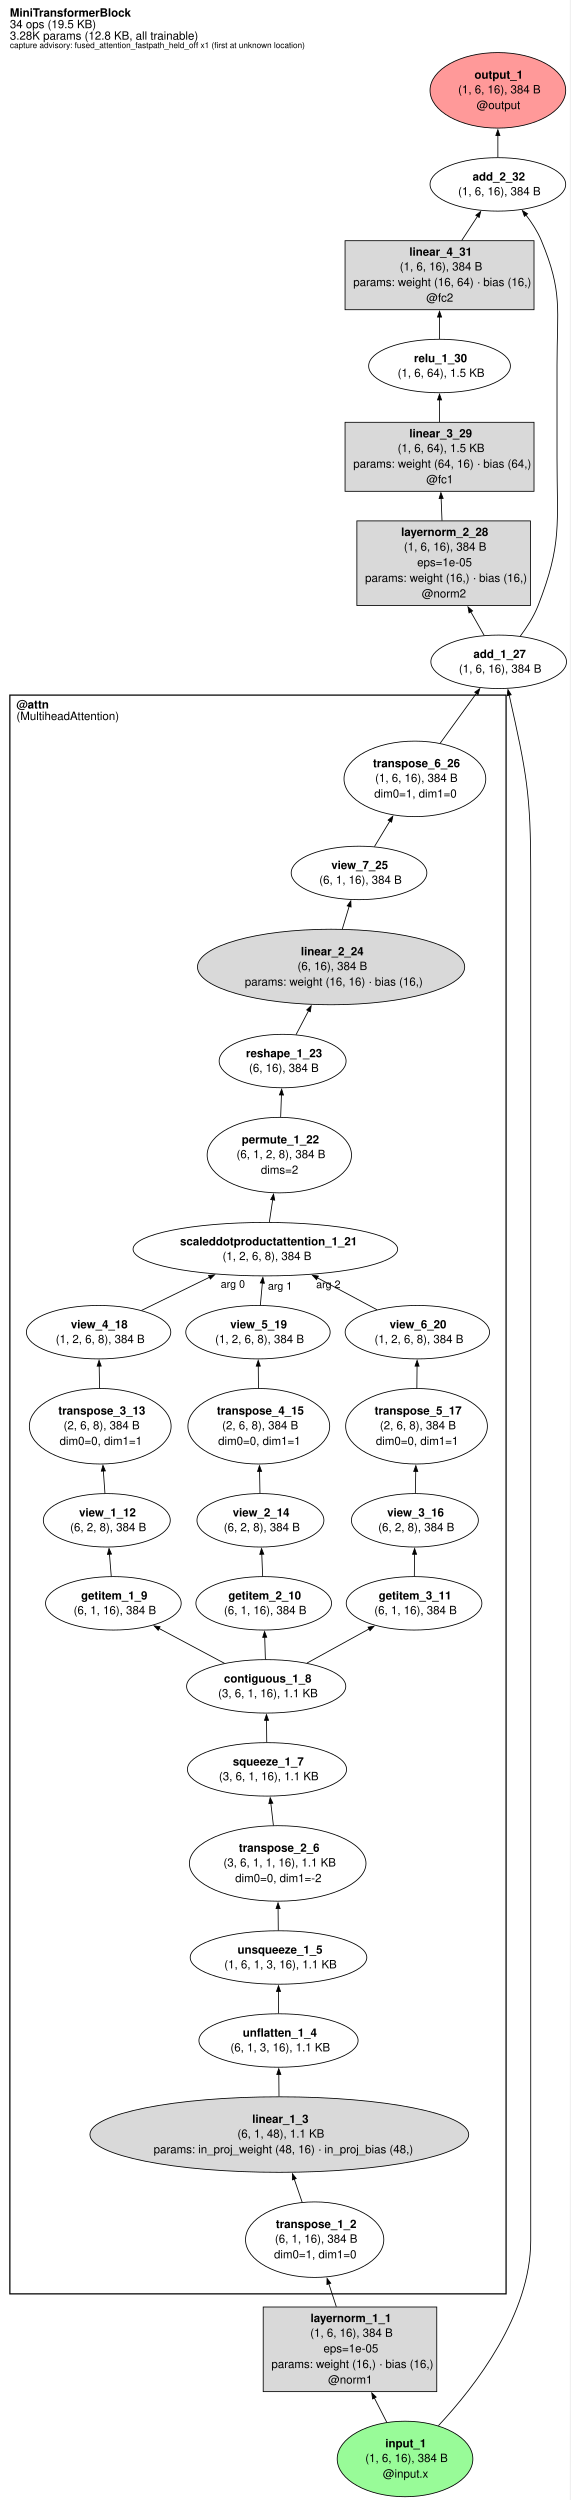
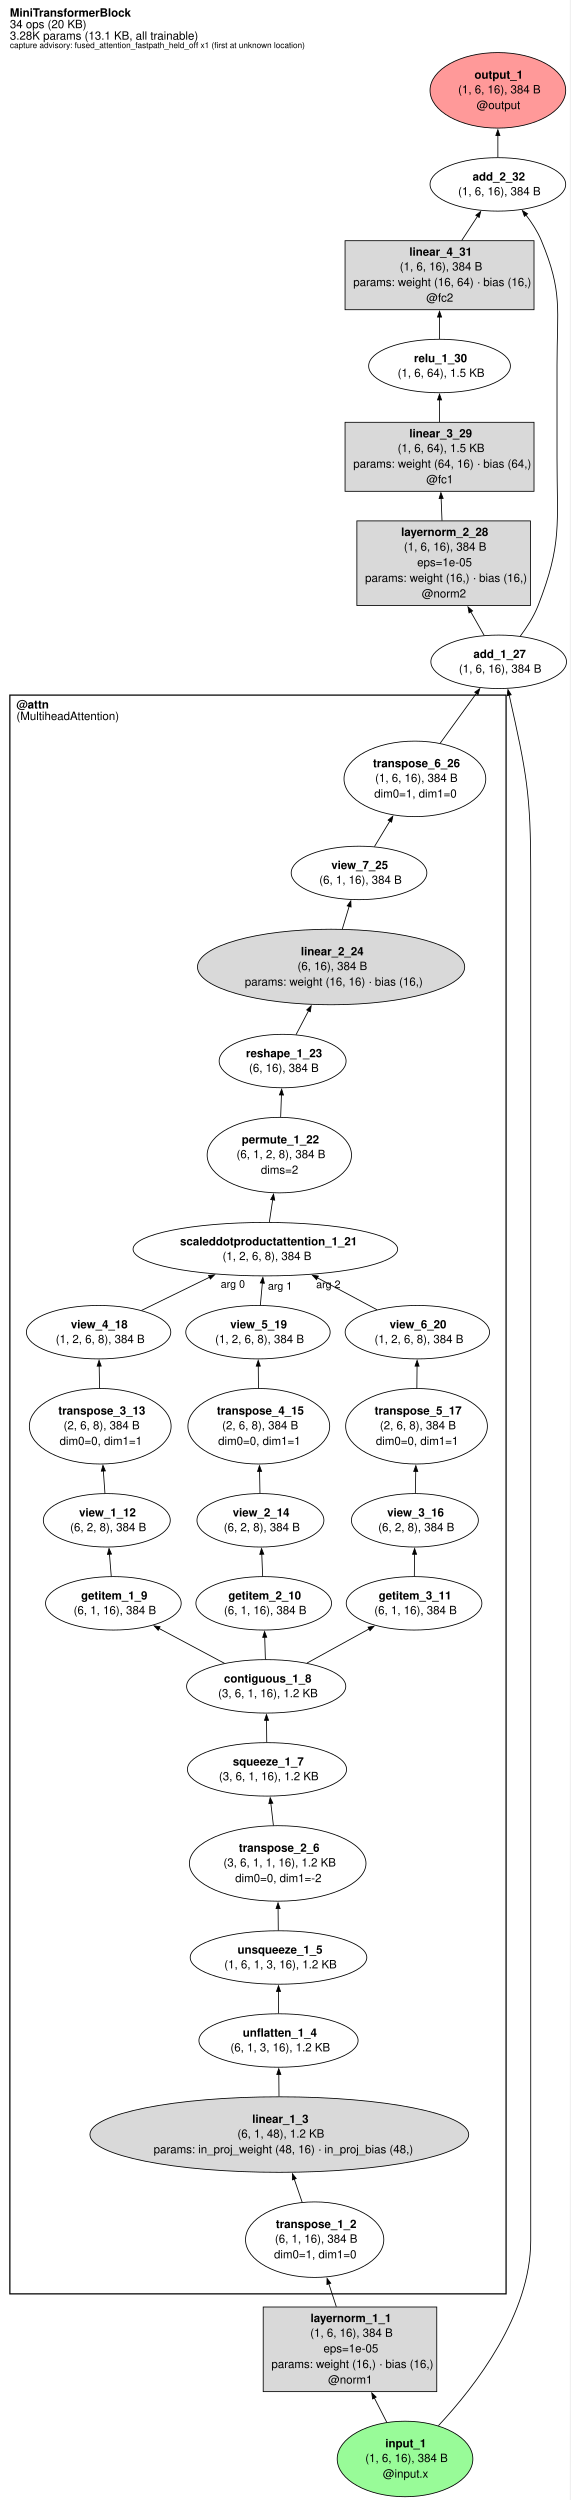
<svg xmlns="http://www.w3.org/2000/svg" width="694pt" height="3043pt" viewBox="0.00 0.00 694.00 3043.00">
  <g id="graph0" class="graph" transform="scale(1 1) rotate(0) translate(4 3039.01)">
    <polygon fill="white" stroke="none" points="-4,4 -4,-3039.01 689.55,-3039.01 689.55,4 -4,4" />
    <text xml:space="preserve" text-anchor="start" x="8" y="-3018.71" font-family="Helvetica,sans-Serif" font-weight="bold" font-size="14.00">MiniTransformerBlock</text>
-     <text xml:space="preserve" text-anchor="start" x="8" y="-3004.71" font-family="Helvetica,sans-Serif" font-size="14.00">34 ops (19.5 KB)</text>
-     <text xml:space="preserve" text-anchor="start" x="8" y="-2990.71" font-family="Helvetica,sans-Serif" font-size="14.00">3.28K params (12.8 KB, all trainable)</text>
+     <text xml:space="preserve" text-anchor="start" x="8" y="-3004.71" font-family="Helvetica,sans-Serif" font-size="14.00">34 ops (20 KB)</text>
+     <text xml:space="preserve" text-anchor="start" x="8" y="-2990.71" font-family="Helvetica,sans-Serif" font-size="14.00">3.28K params (13.1 KB, all trainable)</text>
    <text xml:space="preserve" text-anchor="start" x="8" y="-2980.51" font-family="Helvetica,sans-Serif" font-size="10.00">capture advisory: fused_attention_fastpath_held_off x1 (first at unknown location)</text>
    <g id="clust2" class="cluster">
      <polygon fill="white" stroke="black" stroke-width="1.5" points="8,-246.92 8,-2192.93 612,-2192.93 612,-246.92 8,-246.92" />
      <text xml:space="preserve" text-anchor="start" x="16" y="-2176.63" font-family="Helvetica,sans-Serif" font-weight="bold" font-size="14.00">@attn</text>
      <text xml:space="preserve" text-anchor="start" x="16" y="-2162.63" font-family="Helvetica,sans-Serif" font-size="14.00">(MultiheadAttention)</text>
    </g>
    <g id="node1" class="node">
      <ellipse fill="#98fb98" stroke="black" cx="489" cy="-45.96" rx="82.55" ry="45.96" />
      <text xml:space="preserve" text-anchor="start" x="465" y="-60.16" font-family="Helvetica,sans-Serif" font-weight="bold" font-size="14.00">input_1</text>
      <text xml:space="preserve" text-anchor="start" x="440.62" y="-42.21" font-family="Helvetica,sans-Serif" font-size="14.00">(1, 6, 16), 384 B</text>
      <text xml:space="preserve" text-anchor="start" x="462" y="-23.21" font-family="Helvetica,sans-Serif" font-size="14.00">@input.x</text>
    </g>
    <g id="node2" class="node">
      <polygon fill="#d9d9d9" stroke="black" points="527.62,-230.92 316.38,-230.92 316.38,-127.92 527.62,-127.92 527.62,-230.92" />
      <text xml:space="preserve" text-anchor="start" x="374" y="-212.62" font-family="Helvetica,sans-Serif" font-weight="bold" font-size="14.00">layernorm_1_1</text>
      <text xml:space="preserve" text-anchor="start" x="373.62" y="-194.67" font-family="Helvetica,sans-Serif" font-size="14.00">(1, 6, 16), 384 B</text>
      <text xml:space="preserve" text-anchor="start" x="389.75" y="-175.67" font-family="Helvetica,sans-Serif" font-size="14.00">eps=1e-05</text>
      <text xml:space="preserve" text-anchor="start" x="326.38" y="-156.67" font-family="Helvetica,sans-Serif" font-size="14.00">params: weight (16,) · bias (16,)</text>
      <text xml:space="preserve" text-anchor="start" x="395.38" y="-137.67" font-family="Helvetica,sans-Serif" font-size="14.00">@norm1</text>
    </g>
    <g id="edge1" class="edge">
      <path fill="none" stroke="black" d="M466.88,-90.37C461.97,-100 456.69,-110.36 451.54,-120.46" />
      <polygon fill="black" stroke="black" points="449.5,-119.06 448.51,-126.41 453.87,-121.29 449.5,-119.06" />
    </g>
    <g id="node3" class="node">
      <ellipse fill="white" stroke="black" cx="603" cy="-2233.46" rx="82.55" ry="32.53" />
      <text xml:space="preserve" text-anchor="start" x="572.25" y="-2238.16" font-family="Helvetica,sans-Serif" font-weight="bold" font-size="14.00">add_1_27</text>
      <text xml:space="preserve" text-anchor="start" x="554.62" y="-2220.21" font-family="Helvetica,sans-Serif" font-size="14.00">(1, 6, 16), 384 B</text>
    </g>
    <g id="edge2" class="edge">
      <path fill="none" stroke="black" d="M529.6,-86.43C574.93,-134.91 642,-221.86 642,-311.89 642,-311.89 642,-311.89 642,-1977.48 642,-2071.29 637.22,-2097.37 615.78,-2192.89" />
      <polygon fill="black" stroke="black" points="613.41,-2192.27 614.26,-2199.64 618.19,-2193.34 613.41,-2192.27" />
    </g>
    <g id="node4" class="node">
      <ellipse fill="white" stroke="black" cx="379" cy="-312.89" rx="84.15" ry="45.96" />
      <text xml:space="preserve" text-anchor="start" x="331.75" y="-327.09" font-family="Helvetica,sans-Serif" font-weight="bold" font-size="14.00">transpose_1_2</text>
      <text xml:space="preserve" text-anchor="start" x="330.62" y="-309.14" font-family="Helvetica,sans-Serif" font-size="14.00">(6, 1, 16), 384 B</text>
      <text xml:space="preserve" text-anchor="start" x="329.5" y="-290.14" font-family="Helvetica,sans-Serif" font-size="14.00">dim0=1, dim1=0</text>
    </g>
    <g id="edge3" class="edge">
      <path fill="none" stroke="black" d="M405.38,-231.25C402.38,-240.42 399.25,-249.99 396.23,-259.2" />
      <polygon fill="black" stroke="black" points="393.94,-258.34 394.09,-265.75 398.59,-259.86 393.94,-258.34" />
    </g>
    <g id="node29" class="node">
      <polygon fill="#d9d9d9" stroke="black" points="641.62,-2404.98 430.38,-2404.98 430.38,-2301.98 641.62,-2301.98 641.62,-2404.98" />
      <text xml:space="preserve" text-anchor="start" x="484.25" y="-2386.68" font-family="Helvetica,sans-Serif" font-weight="bold" font-size="14.00">layernorm_2_28</text>
      <text xml:space="preserve" text-anchor="start" x="487.62" y="-2368.73" font-family="Helvetica,sans-Serif" font-size="14.00">(1, 6, 16), 384 B</text>
      <text xml:space="preserve" text-anchor="start" x="503.75" y="-2349.73" font-family="Helvetica,sans-Serif" font-size="14.00">eps=1e-05</text>
      <text xml:space="preserve" text-anchor="start" x="440.38" y="-2330.73" font-family="Helvetica,sans-Serif" font-size="14.00">params: weight (16,) · bias (16,)</text>
      <text xml:space="preserve" text-anchor="start" x="509.38" y="-2311.73" font-family="Helvetica,sans-Serif" font-size="14.00">@norm2</text>
    </g>
    <g id="edge5" class="edge">
      <path fill="none" stroke="black" d="M585.4,-2265.47C580.34,-2274.37 574.66,-2284.38 569,-2294.36" />
      <polygon fill="black" stroke="black" points="566.96,-2292.99 565.63,-2300.28 571.22,-2295.41 566.96,-2292.99" />
    </g>
    <g id="node30" class="node">
      <ellipse fill="white" stroke="black" cx="602" cy="-2814.56" rx="82.55" ry="32.53" />
      <text xml:space="preserve" text-anchor="start" x="571.25" y="-2819.26" font-family="Helvetica,sans-Serif" font-weight="bold" font-size="14.00">add_2_32</text>
      <text xml:space="preserve" text-anchor="start" x="553.62" y="-2801.31" font-family="Helvetica,sans-Serif" font-size="14.00">(1, 6, 16), 384 B</text>
    </g>
    <g id="edge6" class="edge">
      <path fill="none" stroke="black" d="M629.17,-2264.53C637.46,-2275.62 645.82,-2288.72 651,-2301.98 680.35,-2377.1 674,-2401.33 674,-2481.98 674,-2481.98 674,-2481.98 674,-2594.51 674,-2662.38 681.12,-2683.39 655,-2746.04 650.39,-2757.1 643.44,-2767.88 636.08,-2777.46" />
      <polygon fill="black" stroke="black" points="634.34,-2775.71 631.89,-2782.71 638.17,-2778.77 634.34,-2775.71" />
    </g>
    <g id="node5" class="node">
      <ellipse fill="#d9d9d9" stroke="black" cx="336" cy="-440.81" rx="230.52" ry="45.96" />
      <text xml:space="preserve" text-anchor="start" x="303" y="-455.01" font-family="Helvetica,sans-Serif" font-weight="bold" font-size="14.00">linear_1_3</text>
-       <text xml:space="preserve" text-anchor="start" x="285" y="-437.06" font-family="Helvetica,sans-Serif" font-size="14.00">(6, 1, 48), 1.1 KB</text>
+       <text xml:space="preserve" text-anchor="start" x="285" y="-437.06" font-family="Helvetica,sans-Serif" font-size="14.00">(6, 1, 48), 1.2 KB</text>
      <text xml:space="preserve" text-anchor="start" x="183" y="-418.06" font-family="Helvetica,sans-Serif" font-size="14.00">params: in_proj_weight (48, 16) · in_proj_bias (48,)</text>
    </g>
    <g id="edge14" class="edge">
      <path fill="none" stroke="black" d="M363.84,-358.28C360.7,-367.46 357.37,-377.23 354.14,-386.68" />
      <polygon fill="black" stroke="black" points="351.89,-385.69 351.95,-393.11 356.53,-387.27 351.89,-385.69" />
    </g>
    <g id="node6" class="node">
      <ellipse fill="white" stroke="black" cx="335" cy="-555.3" rx="96.87" ry="32.53" />
      <text xml:space="preserve" text-anchor="start" x="291.5" y="-560" font-family="Helvetica,sans-Serif" font-weight="bold" font-size="14.00">unflatten_1_4</text>
-       <text xml:space="preserve" text-anchor="start" x="276.5" y="-542.05" font-family="Helvetica,sans-Serif" font-size="14.00">(6, 1, 3, 16), 1.1 KB</text>
+       <text xml:space="preserve" text-anchor="start" x="276.5" y="-542.05" font-family="Helvetica,sans-Serif" font-size="14.00">(6, 1, 3, 16), 1.2 KB</text>
    </g>
    <g id="edge15" class="edge">
      <path fill="none" stroke="black" d="M335.6,-487.24C335.52,-496.11 335.44,-505.36 335.36,-514.05" />
      <polygon fill="black" stroke="black" points="332.91,-513.98 335.3,-521 337.81,-514.02 332.91,-513.98" />
    </g>
    <g id="node7" class="node">
      <ellipse fill="white" stroke="black" cx="335" cy="-656.35" rx="107.48" ry="32.53" />
      <text xml:space="preserve" text-anchor="start" x="285.12" y="-661.05" font-family="Helvetica,sans-Serif" font-weight="bold" font-size="14.00">unsqueeze_1_5</text>
-       <text xml:space="preserve" text-anchor="start" x="269" y="-643.1" font-family="Helvetica,sans-Serif" font-size="14.00">(1, 6, 1, 3, 16), 1.1 KB</text>
+       <text xml:space="preserve" text-anchor="start" x="269" y="-643.1" font-family="Helvetica,sans-Serif" font-size="14.00">(1, 6, 1, 3, 16), 1.2 KB</text>
    </g>
    <g id="edge16" class="edge">
      <path fill="none" stroke="black" d="M335,-588.19C335,-596.76 335,-606.14 335,-615.1" />
      <polygon fill="black" stroke="black" points="332.55,-615.01 335,-622.01 337.45,-615.01 332.55,-615.01" />
    </g>
    <g id="node8" class="node">
      <ellipse fill="white" stroke="black" cx="334" cy="-770.84" rx="107.48" ry="45.96" />
      <text xml:space="preserve" text-anchor="start" x="286.75" y="-785.04" font-family="Helvetica,sans-Serif" font-weight="bold" font-size="14.00">transpose_2_6</text>
-       <text xml:space="preserve" text-anchor="start" x="268" y="-767.09" font-family="Helvetica,sans-Serif" font-size="14.00">(3, 6, 1, 1, 16), 1.1 KB</text>
+       <text xml:space="preserve" text-anchor="start" x="268" y="-767.09" font-family="Helvetica,sans-Serif" font-size="14.00">(3, 6, 1, 1, 16), 1.2 KB</text>
      <text xml:space="preserve" text-anchor="start" x="282.25" y="-748.09" font-family="Helvetica,sans-Serif" font-size="14.00">dim0=0, dim1=-2</text>
    </g>
    <g id="edge17" class="edge">
      <path fill="none" stroke="black" d="M334.72,-689.29C334.64,-697.64 334.56,-706.88 334.48,-716.04" />
      <polygon fill="black" stroke="black" points="332.03,-715.86 334.42,-722.88 336.93,-715.9 332.03,-715.86" />
    </g>
    <g id="node9" class="node">
      <ellipse fill="white" stroke="black" cx="321" cy="-885.33" rx="96.87" ry="32.53" />
      <text xml:space="preserve" text-anchor="start" x="279.38" y="-890.03" font-family="Helvetica,sans-Serif" font-weight="bold" font-size="14.00">squeeze_1_7</text>
-       <text xml:space="preserve" text-anchor="start" x="262.5" y="-872.08" font-family="Helvetica,sans-Serif" font-size="14.00">(3, 6, 1, 16), 1.1 KB</text>
+       <text xml:space="preserve" text-anchor="start" x="262.5" y="-872.08" font-family="Helvetica,sans-Serif" font-size="14.00">(3, 6, 1, 16), 1.2 KB</text>
    </g>
    <g id="edge18" class="edge">
      <path fill="none" stroke="black" d="M328.79,-816.95C327.75,-825.93 326.66,-835.31 325.65,-844.12" />
      <polygon fill="black" stroke="black" points="323.24,-843.62 324.87,-850.86 328.11,-844.19 323.24,-843.62" />
    </g>
    <g id="node10" class="node">
      <ellipse fill="white" stroke="black" cx="320" cy="-986.38" rx="96.87" ry="32.53" />
      <text xml:space="preserve" text-anchor="start" x="268.62" y="-991.08" font-family="Helvetica,sans-Serif" font-weight="bold" font-size="14.00">contiguous_1_8</text>
-       <text xml:space="preserve" text-anchor="start" x="261.5" y="-973.13" font-family="Helvetica,sans-Serif" font-size="14.00">(3, 6, 1, 16), 1.1 KB</text>
+       <text xml:space="preserve" text-anchor="start" x="261.5" y="-973.13" font-family="Helvetica,sans-Serif" font-size="14.00">(3, 6, 1, 16), 1.2 KB</text>
    </g>
    <g id="edge19" class="edge">
      <path fill="none" stroke="black" d="M320.68,-918.22C320.59,-926.79 320.5,-936.17 320.41,-945.13" />
      <polygon fill="black" stroke="black" points="317.96,-945.02 320.34,-952.04 322.86,-945.07 317.96,-945.02" />
    </g>
    <g id="node11" class="node">
      <ellipse fill="white" stroke="black" cx="134" cy="-1087.44" rx="82.55" ry="32.53" />
      <text xml:space="preserve" text-anchor="start" x="94.62" y="-1092.14" font-family="Helvetica,sans-Serif" font-weight="bold" font-size="14.00">getitem_1_9</text>
      <text xml:space="preserve" text-anchor="start" x="85.62" y="-1074.19" font-family="Helvetica,sans-Serif" font-size="14.00">(6, 1, 16), 384 B</text>
    </g>
    <g id="edge20" class="edge">
      <path fill="none" stroke="black" d="M269.17,-1014.45C244.5,-1027.59 214.81,-1043.4 189.55,-1056.86" />
      <polygon fill="black" stroke="black" points="188.56,-1054.6 183.54,-1060.06 190.87,-1058.93 188.56,-1054.6" />
    </g>
    <g id="node12" class="node">
      <ellipse fill="white" stroke="black" cx="317" cy="-1087.44" rx="82.55" ry="32.53" />
      <text xml:space="preserve" text-anchor="start" x="273.88" y="-1092.14" font-family="Helvetica,sans-Serif" font-weight="bold" font-size="14.00">getitem_2_10</text>
      <text xml:space="preserve" text-anchor="start" x="268.62" y="-1074.19" font-family="Helvetica,sans-Serif" font-size="14.00">(6, 1, 16), 384 B</text>
    </g>
    <g id="edge21" class="edge">
      <path fill="none" stroke="black" d="M319.03,-1019.27C318.77,-1027.84 318.49,-1037.22 318.22,-1046.19" />
      <polygon fill="black" stroke="black" points="315.77,-1046.03 318.01,-1053.1 320.67,-1046.18 315.77,-1046.03" />
    </g>
    <g id="node13" class="node">
      <ellipse fill="white" stroke="black" cx="500" cy="-1087.44" rx="82.55" ry="32.53" />
      <text xml:space="preserve" text-anchor="start" x="456.88" y="-1092.14" font-family="Helvetica,sans-Serif" font-weight="bold" font-size="14.00">getitem_3_11</text>
      <text xml:space="preserve" text-anchor="start" x="451.62" y="-1074.19" font-family="Helvetica,sans-Serif" font-size="14.00">(6, 1, 16), 384 B</text>
    </g>
    <g id="edge22" class="edge">
      <path fill="none" stroke="black" d="M369.66,-1014.71C393.14,-1027.64 421.25,-1043.1 445.33,-1056.35" />
      <polygon fill="black" stroke="black" points="444.03,-1058.43 451.34,-1059.66 446.39,-1054.14 444.03,-1058.43" />
    </g>
    <g id="node14" class="node">
      <ellipse fill="white" stroke="black" cx="126" cy="-1188.49" rx="77.25" ry="32.53" />
      <text xml:space="preserve" text-anchor="start" x="92.25" y="-1193.19" font-family="Helvetica,sans-Serif" font-weight="bold" font-size="14.00">view_1_12</text>
      <text xml:space="preserve" text-anchor="start" x="81.38" y="-1175.24" font-family="Helvetica,sans-Serif" font-size="14.00">(6, 2, 8), 384 B</text>
    </g>
    <g id="edge23" class="edge">
      <path fill="none" stroke="black" d="M131.42,-1120.32C130.73,-1128.9 129.97,-1138.28 129.25,-1147.24" />
      <polygon fill="black" stroke="black" points="126.81,-1146.98 128.69,-1154.16 131.7,-1147.38 126.81,-1146.98" />
    </g>
    <g id="node16" class="node">
      <ellipse fill="white" stroke="black" cx="313" cy="-1188.49" rx="77.25" ry="32.53" />
      <text xml:space="preserve" text-anchor="start" x="279.25" y="-1193.19" font-family="Helvetica,sans-Serif" font-weight="bold" font-size="14.00">view_2_14</text>
      <text xml:space="preserve" text-anchor="start" x="268.38" y="-1175.24" font-family="Helvetica,sans-Serif" font-size="14.00">(6, 2, 8), 384 B</text>
    </g>
    <g id="edge24" class="edge">
      <path fill="none" stroke="black" d="M315.71,-1120.32C315.37,-1128.9 314.99,-1138.28 314.63,-1147.24" />
      <polygon fill="black" stroke="black" points="312.18,-1147.06 314.35,-1154.15 317.08,-1147.26 312.18,-1147.06" />
    </g>
    <g id="node18" class="node">
      <ellipse fill="white" stroke="black" cx="501" cy="-1188.49" rx="77.25" ry="32.53" />
      <text xml:space="preserve" text-anchor="start" x="467.25" y="-1193.19" font-family="Helvetica,sans-Serif" font-weight="bold" font-size="14.00">view_3_16</text>
      <text xml:space="preserve" text-anchor="start" x="456.38" y="-1175.24" font-family="Helvetica,sans-Serif" font-size="14.00">(6, 2, 8), 384 B</text>
    </g>
    <g id="edge25" class="edge">
      <path fill="none" stroke="black" d="M500.32,-1120.32C500.41,-1128.9 500.5,-1138.28 500.59,-1147.24" />
      <polygon fill="black" stroke="black" points="498.14,-1147.18 500.66,-1154.15 503.04,-1147.13 498.14,-1147.18" />
    </g>
    <g id="node15" class="node">
      <ellipse fill="white" stroke="black" cx="118" cy="-1302.98" rx="86.27" ry="45.96" />
      <text xml:space="preserve" text-anchor="start" x="67" y="-1317.18" font-family="Helvetica,sans-Serif" font-weight="bold" font-size="14.00">transpose_3_13</text>
      <text xml:space="preserve" text-anchor="start" x="73.38" y="-1299.23" font-family="Helvetica,sans-Serif" font-size="14.00">(2, 6, 8), 384 B</text>
      <text xml:space="preserve" text-anchor="start" x="68.5" y="-1280.23" font-family="Helvetica,sans-Serif" font-size="14.00">dim0=0, dim1=1</text>
    </g>
    <g id="edge26" class="edge">
      <path fill="none" stroke="black" d="M123.73,-1221.43C123.13,-1229.88 122.46,-1239.24 121.8,-1248.5" />
      <polygon fill="black" stroke="black" points="119.36,-1248.28 121.31,-1255.44 124.25,-1248.63 119.36,-1248.28" />
    </g>
    <g id="node20" class="node">
      <ellipse fill="white" stroke="black" cx="116" cy="-1417.47" rx="87.86" ry="32.53" />
      <text xml:space="preserve" text-anchor="start" x="82.25" y="-1422.17" font-family="Helvetica,sans-Serif" font-weight="bold" font-size="14.00">view_4_18</text>
      <text xml:space="preserve" text-anchor="start" x="63.88" y="-1404.22" font-family="Helvetica,sans-Serif" font-size="14.00">(1, 2, 6, 8), 384 B</text>
    </g>
    <g id="edge27" class="edge">
      <path fill="none" stroke="black" d="M117.19,-1349.41C117.03,-1358.28 116.87,-1367.53 116.72,-1376.22" />
      <polygon fill="black" stroke="black" points="114.27,-1376.13 116.59,-1383.17 119.17,-1376.22 114.27,-1376.13" />
    </g>
    <g id="node17" class="node">
      <ellipse fill="white" stroke="black" cx="311" cy="-1302.98" rx="86.27" ry="45.96" />
      <text xml:space="preserve" text-anchor="start" x="260" y="-1317.18" font-family="Helvetica,sans-Serif" font-weight="bold" font-size="14.00">transpose_4_15</text>
      <text xml:space="preserve" text-anchor="start" x="266.38" y="-1299.23" font-family="Helvetica,sans-Serif" font-size="14.00">(2, 6, 8), 384 B</text>
      <text xml:space="preserve" text-anchor="start" x="261.5" y="-1280.23" font-family="Helvetica,sans-Serif" font-size="14.00">dim0=0, dim1=1</text>
    </g>
    <g id="edge28" class="edge">
      <path fill="none" stroke="black" d="M312.43,-1221.43C312.28,-1229.78 312.12,-1239.02 311.96,-1248.18" />
      <polygon fill="black" stroke="black" points="309.51,-1247.98 311.83,-1255.02 314.41,-1248.06 309.51,-1247.98" />
    </g>
    <g id="node21" class="node">
      <ellipse fill="white" stroke="black" cx="310" cy="-1417.47" rx="87.86" ry="32.53" />
      <text xml:space="preserve" text-anchor="start" x="276.25" y="-1422.17" font-family="Helvetica,sans-Serif" font-weight="bold" font-size="14.00">view_5_19</text>
      <text xml:space="preserve" text-anchor="start" x="257.88" y="-1404.22" font-family="Helvetica,sans-Serif" font-size="14.00">(1, 2, 6, 8), 384 B</text>
    </g>
    <g id="edge29" class="edge">
      <path fill="none" stroke="black" d="M310.6,-1349.41C310.52,-1358.28 310.44,-1367.53 310.36,-1376.22" />
      <polygon fill="black" stroke="black" points="307.91,-1376.15 310.3,-1383.17 312.81,-1376.2 307.91,-1376.15" />
    </g>
    <g id="node19" class="node">
      <ellipse fill="white" stroke="black" cx="503" cy="-1302.98" rx="86.27" ry="45.96" />
      <text xml:space="preserve" text-anchor="start" x="452" y="-1317.18" font-family="Helvetica,sans-Serif" font-weight="bold" font-size="14.00">transpose_5_17</text>
      <text xml:space="preserve" text-anchor="start" x="458.38" y="-1299.23" font-family="Helvetica,sans-Serif" font-size="14.00">(2, 6, 8), 384 B</text>
      <text xml:space="preserve" text-anchor="start" x="453.5" y="-1280.23" font-family="Helvetica,sans-Serif" font-size="14.00">dim0=0, dim1=1</text>
    </g>
    <g id="edge30" class="edge">
      <path fill="none" stroke="black" d="M501.57,-1221.43C501.72,-1229.78 501.88,-1239.02 502.04,-1248.18" />
      <polygon fill="black" stroke="black" points="499.59,-1248.06 502.17,-1255.02 504.49,-1247.98 499.59,-1248.06" />
    </g>
    <g id="node22" class="node">
      <ellipse fill="white" stroke="black" cx="504" cy="-1417.47" rx="87.86" ry="32.53" />
      <text xml:space="preserve" text-anchor="start" x="470.25" y="-1422.17" font-family="Helvetica,sans-Serif" font-weight="bold" font-size="14.00">view_6_20</text>
      <text xml:space="preserve" text-anchor="start" x="451.88" y="-1404.22" font-family="Helvetica,sans-Serif" font-size="14.00">(1, 2, 6, 8), 384 B</text>
    </g>
    <g id="edge31" class="edge">
      <path fill="none" stroke="black" d="M503.4,-1349.41C503.48,-1358.28 503.56,-1367.53 503.64,-1376.22" />
      <polygon fill="black" stroke="black" points="501.19,-1376.2 503.7,-1383.17 506.09,-1376.15 501.19,-1376.2" />
    </g>
    <g id="node23" class="node">
      <ellipse fill="white" stroke="black" cx="319" cy="-1518.52" rx="161.04" ry="32.53" />
      <text xml:space="preserve" text-anchor="start" x="215.12" y="-1523.22" font-family="Helvetica,sans-Serif" font-weight="bold" font-size="14.00">scaleddotproductattention_1_21</text>
      <text xml:space="preserve" text-anchor="start" x="266.88" y="-1505.27" font-family="Helvetica,sans-Serif" font-size="14.00">(1, 2, 6, 8), 384 B</text>
    </g>
    <g id="edge32" class="edge">
      <path fill="none" stroke="black" d="M168.28,-1443.98C193.51,-1456.29 224.1,-1471.22 251.11,-1484.4" />
      <polygon fill="black" stroke="black" points="249.9,-1486.53 257.27,-1487.4 252.05,-1482.13 249.9,-1486.53" />
      <text xml:space="preserve" text-anchor="start" x="264.63" y="-1471.56" font-family="Helvetica,sans-Serif" font-size="13.00">arg 0</text>
    </g>
    <g id="edge33" class="edge">
      <path fill="none" stroke="black" d="M312.9,-1450.36C313.68,-1458.93 314.53,-1468.31 315.34,-1477.27" />
      <polygon fill="black" stroke="black" points="312.9,-1477.44 315.97,-1484.19 317.78,-1477 312.9,-1477.44" />
      <text xml:space="preserve" text-anchor="start" x="322.11" y="-1469.2" font-family="Helvetica,sans-Serif" font-size="13.00">arg 1</text>
    </g>
    <g id="edge34" class="edge">
      <path fill="none" stroke="black" d="M454.91,-1444.75C432.6,-1456.7 405.93,-1470.98 382.14,-1483.71" />
      <polygon fill="black" stroke="black" points="381.21,-1481.43 376.2,-1486.9 383.53,-1485.75 381.21,-1481.43" />
      <text xml:space="preserve" text-anchor="start" x="380.86" y="-1471.11" font-family="Helvetica,sans-Serif" font-size="13.00">arg 2</text>
    </g>
    <g id="node24" class="node">
      <ellipse fill="white" stroke="black" cx="336" cy="-1633.01" rx="87.86" ry="45.96" />
      <text xml:space="preserve" text-anchor="start" x="290.25" y="-1647.21" font-family="Helvetica,sans-Serif" font-weight="bold" font-size="14.00">permute_1_22</text>
      <text xml:space="preserve" text-anchor="start" x="283.88" y="-1629.26" font-family="Helvetica,sans-Serif" font-size="14.00">(6, 1, 2, 8), 384 B</text>
      <text xml:space="preserve" text-anchor="start" x="313.5" y="-1610.26" font-family="Helvetica,sans-Serif" font-size="14.00">dims=2</text>
    </g>
    <g id="edge35" class="edge">
      <path fill="none" stroke="black" d="M323.83,-1551.46C325.12,-1560 326.55,-1569.46 327.96,-1578.82" />
      <polygon fill="black" stroke="black" points="325.5,-1578.93 328.97,-1585.49 330.35,-1578.2 325.5,-1578.93" />
    </g>
    <g id="node25" class="node">
      <ellipse fill="white" stroke="black" cx="340" cy="-1747.5" rx="77.25" ry="32.53" />
      <text xml:space="preserve" text-anchor="start" x="295.38" y="-1752.2" font-family="Helvetica,sans-Serif" font-weight="bold" font-size="14.00">reshape_1_23</text>
      <text xml:space="preserve" text-anchor="start" x="299.12" y="-1734.25" font-family="Helvetica,sans-Serif" font-size="14.00">(6, 16), 384 B</text>
    </g>
    <g id="edge36" class="edge">
      <path fill="none" stroke="black" d="M337.62,-1679.44C337.93,-1688.31 338.26,-1697.56 338.57,-1706.25" />
      <polygon fill="black" stroke="black" points="336.12,-1706.3 338.82,-1713.21 341.02,-1706.12 336.12,-1706.3" />
    </g>
    <g id="node26" class="node">
      <ellipse fill="#d9d9d9" stroke="black" cx="399" cy="-1861.99" rx="162.63" ry="45.96" />
      <text xml:space="preserve" text-anchor="start" x="362.25" y="-1876.19" font-family="Helvetica,sans-Serif" font-weight="bold" font-size="14.00">linear_2_24</text>
      <text xml:space="preserve" text-anchor="start" x="358.12" y="-1858.24" font-family="Helvetica,sans-Serif" font-size="14.00">(6, 16), 384 B</text>
      <text xml:space="preserve" text-anchor="start" x="294" y="-1839.24" font-family="Helvetica,sans-Serif" font-size="14.00">params: weight (16, 16) · bias (16,)</text>
    </g>
    <g id="edge37" class="edge">
      <path fill="none" stroke="black" d="M356.28,-1779.54C361.05,-1788.64 366.41,-1798.86 371.68,-1808.9" />
      <polygon fill="black" stroke="black" points="369.36,-1809.76 374.78,-1814.82 373.7,-1807.48 369.36,-1809.76" />
    </g>
    <g id="node27" class="node">
      <ellipse fill="white" stroke="black" cx="433" cy="-1976.48" rx="82.55" ry="32.53" />
      <text xml:space="preserve" text-anchor="start" x="399.25" y="-1981.18" font-family="Helvetica,sans-Serif" font-weight="bold" font-size="14.00">view_7_25</text>
      <text xml:space="preserve" text-anchor="start" x="384.62" y="-1963.23" font-family="Helvetica,sans-Serif" font-size="14.00">(6, 1, 16), 384 B</text>
    </g>
    <g id="edge38" class="edge">
      <path fill="none" stroke="black" d="M412.63,-1908.1C415.41,-1917.27 418.3,-1926.85 421.01,-1935.82" />
      <polygon fill="black" stroke="black" points="418.63,-1936.41 423,-1942.4 423.32,-1934.99 418.63,-1936.41" />
    </g>
    <g id="node28" class="node">
      <ellipse fill="white" stroke="black" cx="501" cy="-2090.97" rx="86.27" ry="45.96" />
      <text xml:space="preserve" text-anchor="start" x="450" y="-2105.17" font-family="Helvetica,sans-Serif" font-weight="bold" font-size="14.00">transpose_6_26</text>
      <text xml:space="preserve" text-anchor="start" x="452.62" y="-2087.22" font-family="Helvetica,sans-Serif" font-size="14.00">(1, 6, 16), 384 B</text>
      <text xml:space="preserve" text-anchor="start" x="451.5" y="-2068.22" font-family="Helvetica,sans-Serif" font-size="14.00">dim0=1, dim1=0</text>
    </g>
    <g id="edge39" class="edge">
      <path fill="none" stroke="black" d="M451.76,-2008.51C457.57,-2018.13 464.14,-2028.99 470.53,-2039.56" />
      <polygon fill="black" stroke="black" points="468.42,-2040.81 474.14,-2045.53 472.61,-2038.27 468.42,-2040.81" />
    </g>
    <g id="edge4" class="edge">
      <path fill="none" stroke="black" d="M531.6,-2134.12C545.71,-2153.55 562.32,-2176.43 575.96,-2195.22" />
      <polygon fill="black" stroke="black" points="573.86,-2196.49 579.96,-2200.72 577.83,-2193.61 573.86,-2196.49" />
    </g>
    <g id="node31" class="node">
      <polygon fill="#d9d9d9" stroke="black" points="646,-2524.98 416,-2524.98 416,-2440.98 646,-2440.98 646,-2524.98" />
      <text xml:space="preserve" text-anchor="start" x="494.25" y="-2506.68" font-family="Helvetica,sans-Serif" font-weight="bold" font-size="14.00">linear_3_29</text>
      <text xml:space="preserve" text-anchor="start" x="480" y="-2488.73" font-family="Helvetica,sans-Serif" font-size="14.00">(1, 6, 64), 1.5 KB</text>
      <text xml:space="preserve" text-anchor="start" x="426" y="-2469.73" font-family="Helvetica,sans-Serif" font-size="14.00">params: weight (64, 16) · bias (64,)</text>
      <text xml:space="preserve" text-anchor="start" x="514.88" y="-2450.73" font-family="Helvetica,sans-Serif" font-size="14.00">@fc1</text>
    </g>
    <g id="edge7" class="edge">
      <path fill="none" stroke="black" d="M534.01,-2405.24C533.66,-2414.19 533.29,-2423.49 532.94,-2432.4" />
      <polygon fill="black" stroke="black" points="530.5,-2432.2 532.67,-2439.29 535.4,-2432.4 530.5,-2432.2" />
    </g>
    <g id="node34" class="node">
      <ellipse fill="#ff9999" stroke="black" cx="602" cy="-2929.05" rx="82.55" ry="45.96" />
      <text xml:space="preserve" text-anchor="start" x="573.5" y="-2943.25" font-family="Helvetica,sans-Serif" font-weight="bold" font-size="14.00">output_1</text>
      <text xml:space="preserve" text-anchor="start" x="553.62" y="-2925.3" font-family="Helvetica,sans-Serif" font-size="14.00">(1, 6, 16), 384 B</text>
      <text xml:space="preserve" text-anchor="start" x="576.12" y="-2906.3" font-family="Helvetica,sans-Serif" font-size="14.00">@output</text>
    </g>
    <g id="edge11" class="edge">
      <path fill="none" stroke="black" d="M602,-2847.5C602,-2855.85 602,-2865.09 602,-2874.25" />
      <polygon fill="black" stroke="black" points="599.55,-2874.09 602,-2881.09 604.45,-2874.09 599.55,-2874.09" />
    </g>
    <g id="node32" class="node">
      <ellipse fill="white" stroke="black" cx="531" cy="-2593.51" rx="86.27" ry="32.53" />
      <text xml:space="preserve" text-anchor="start" x="499.88" y="-2598.21" font-family="Helvetica,sans-Serif" font-weight="bold" font-size="14.00">relu_1_30</text>
      <text xml:space="preserve" text-anchor="start" x="480" y="-2580.26" font-family="Helvetica,sans-Serif" font-size="14.00">(1, 6, 64), 1.5 KB</text>
    </g>
    <g id="edge8" class="edge">
      <path fill="none" stroke="black" d="M531,-2525.32C531,-2534.22 531,-2543.61 531,-2552.46" />
      <polygon fill="black" stroke="black" points="528.55,-2552.23 531,-2559.23 533.45,-2552.23 528.55,-2552.23" />
    </g>
    <g id="node33" class="node">
      <polygon fill="#d9d9d9" stroke="black" points="646,-2746.04 416,-2746.04 416,-2662.04 646,-2662.04 646,-2746.04" />
      <text xml:space="preserve" text-anchor="start" x="494.25" y="-2727.74" font-family="Helvetica,sans-Serif" font-weight="bold" font-size="14.00">linear_4_31</text>
      <text xml:space="preserve" text-anchor="start" x="482.62" y="-2709.79" font-family="Helvetica,sans-Serif" font-size="14.00">(1, 6, 16), 384 B</text>
      <text xml:space="preserve" text-anchor="start" x="426" y="-2690.79" font-family="Helvetica,sans-Serif" font-size="14.00">params: weight (16, 64) · bias (16,)</text>
      <text xml:space="preserve" text-anchor="start" x="514.88" y="-2671.79" font-family="Helvetica,sans-Serif" font-size="14.00">@fc2</text>
    </g>
    <g id="edge9" class="edge">
      <path fill="none" stroke="black" d="M531,-2626.48C531,-2634.91 531,-2644.2 531,-2653.32" />
      <polygon fill="black" stroke="black" points="528.55,-2653.11 531,-2660.11 533.45,-2653.11 528.55,-2653.11" />
    </g>
    <g id="edge10" class="edge">
      <path fill="none" stroke="black" d="M558.04,-2746.38C564.35,-2756.02 571.04,-2766.24 577.24,-2775.72" />
      <polygon fill="black" stroke="black" points="575.17,-2777.02 581.05,-2781.54 579.27,-2774.34 575.17,-2777.02" />
    </g>
  </g>
</svg>
